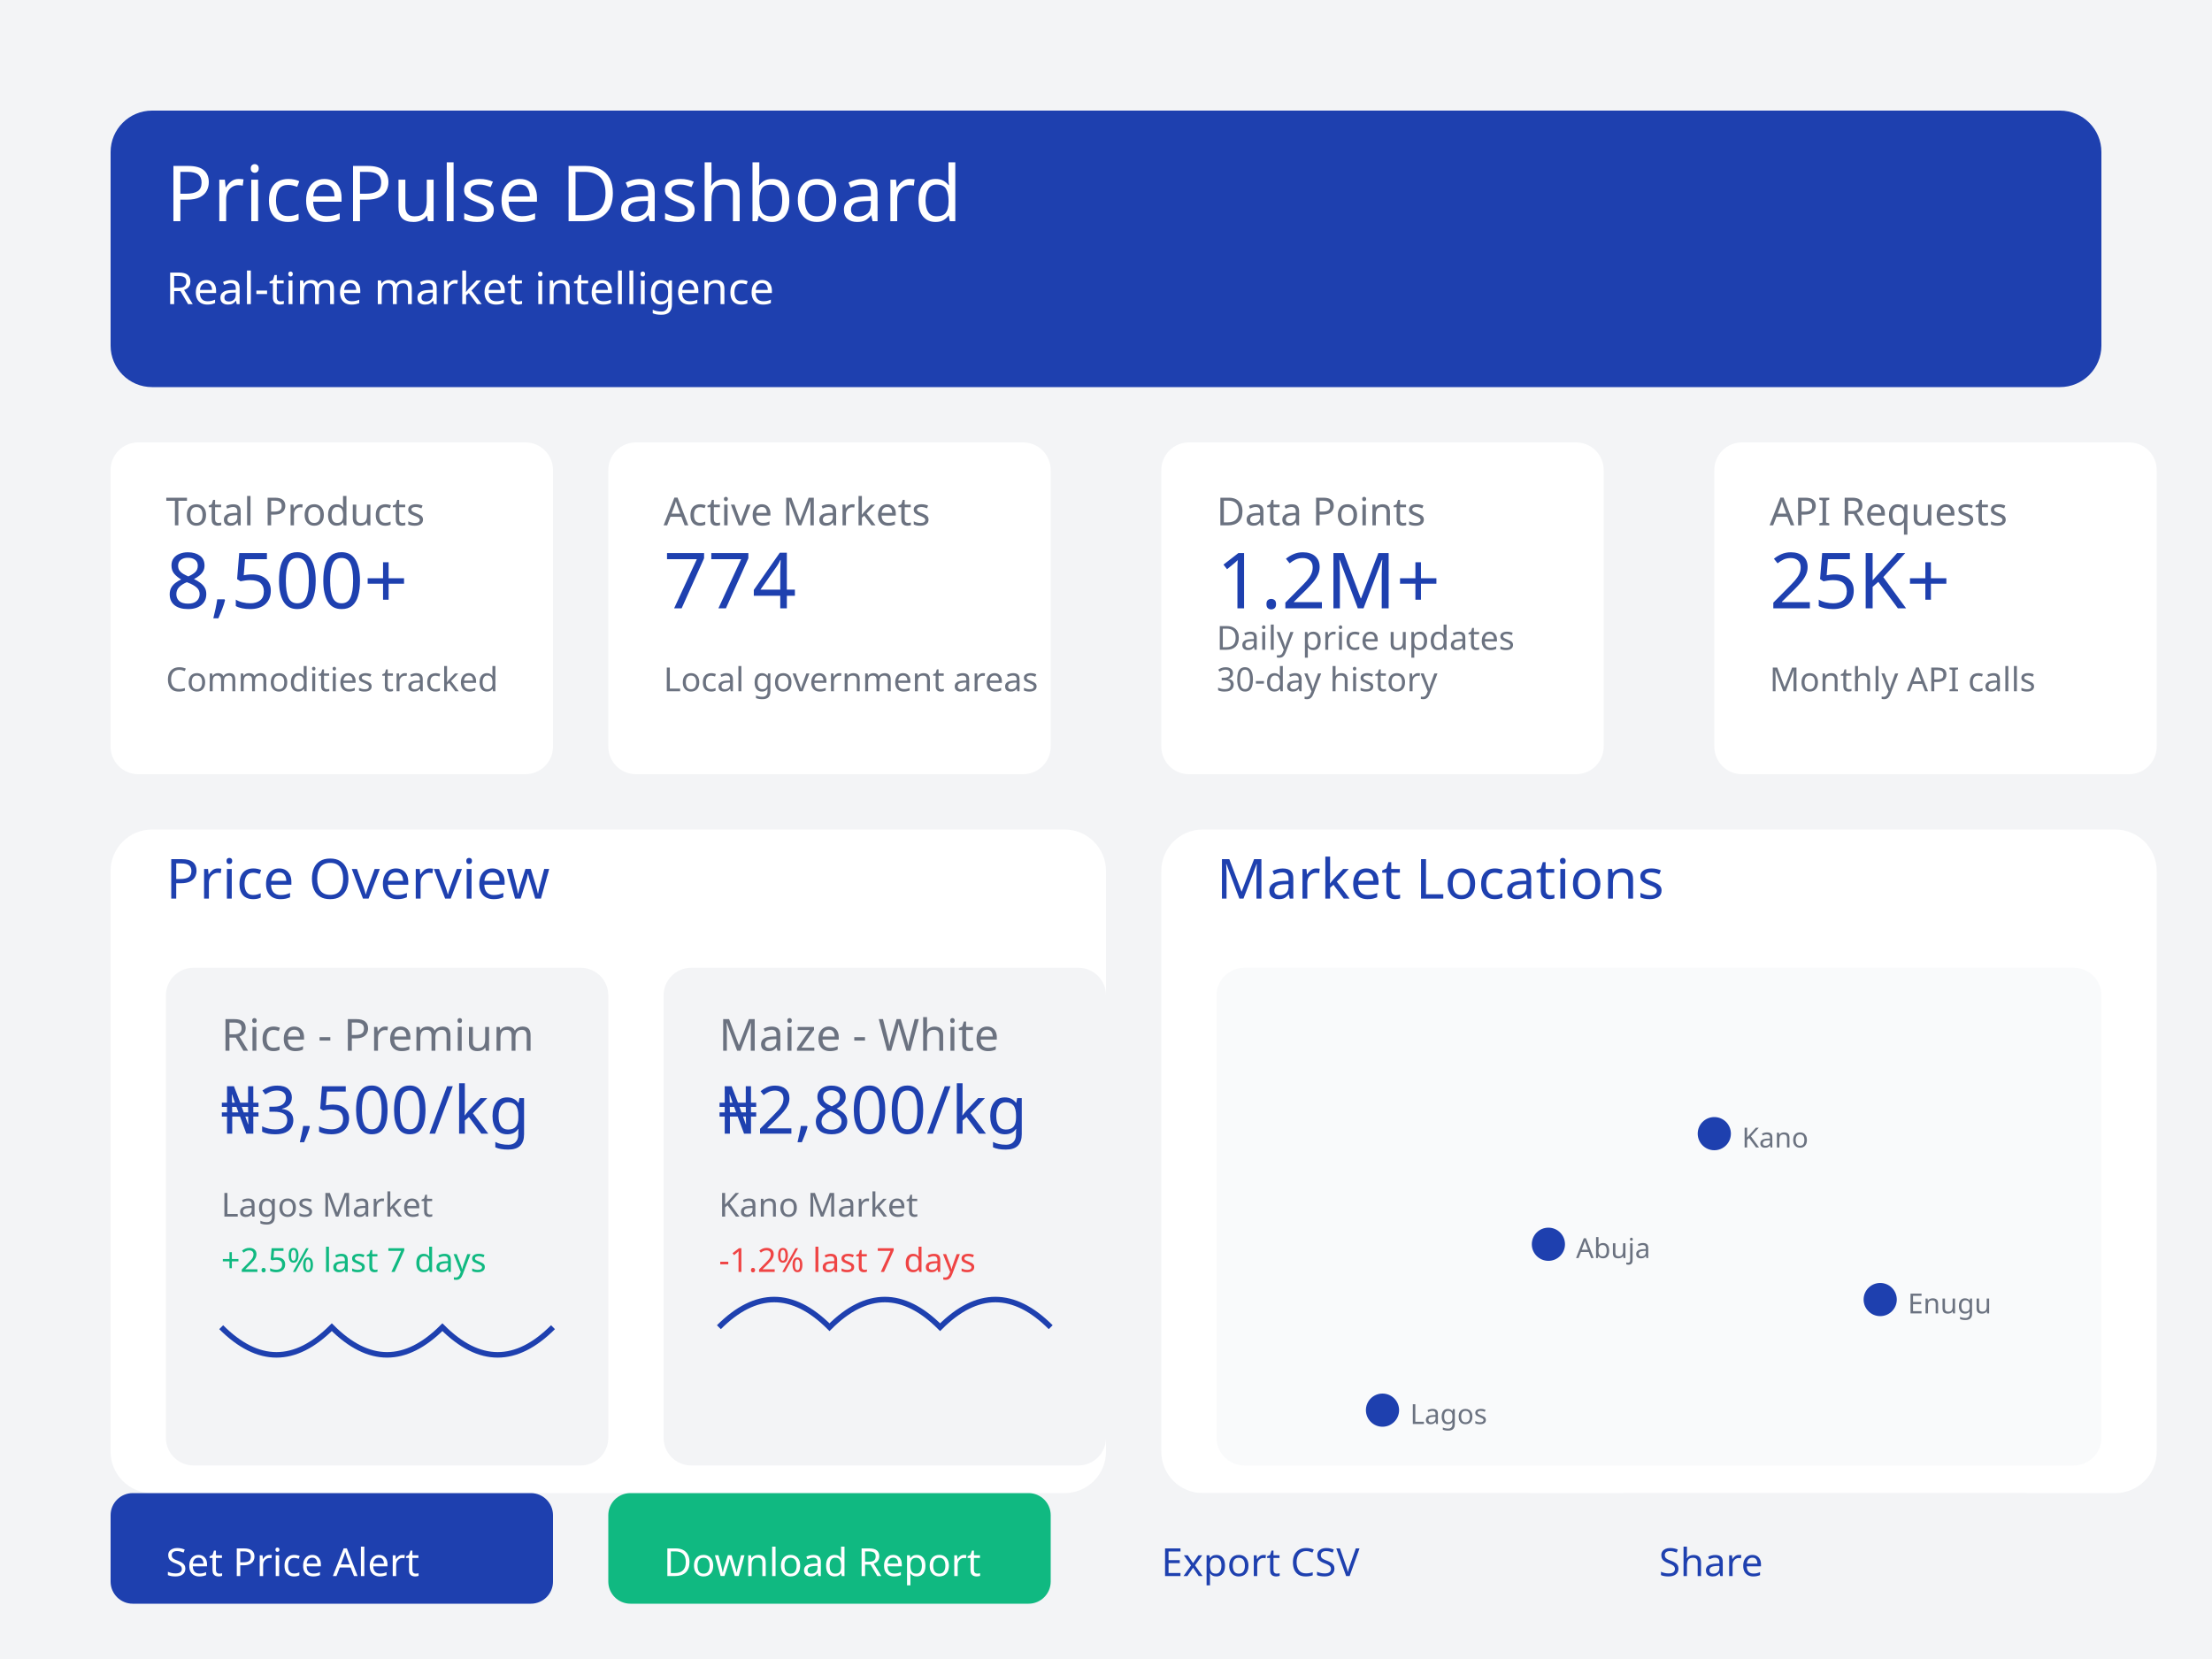
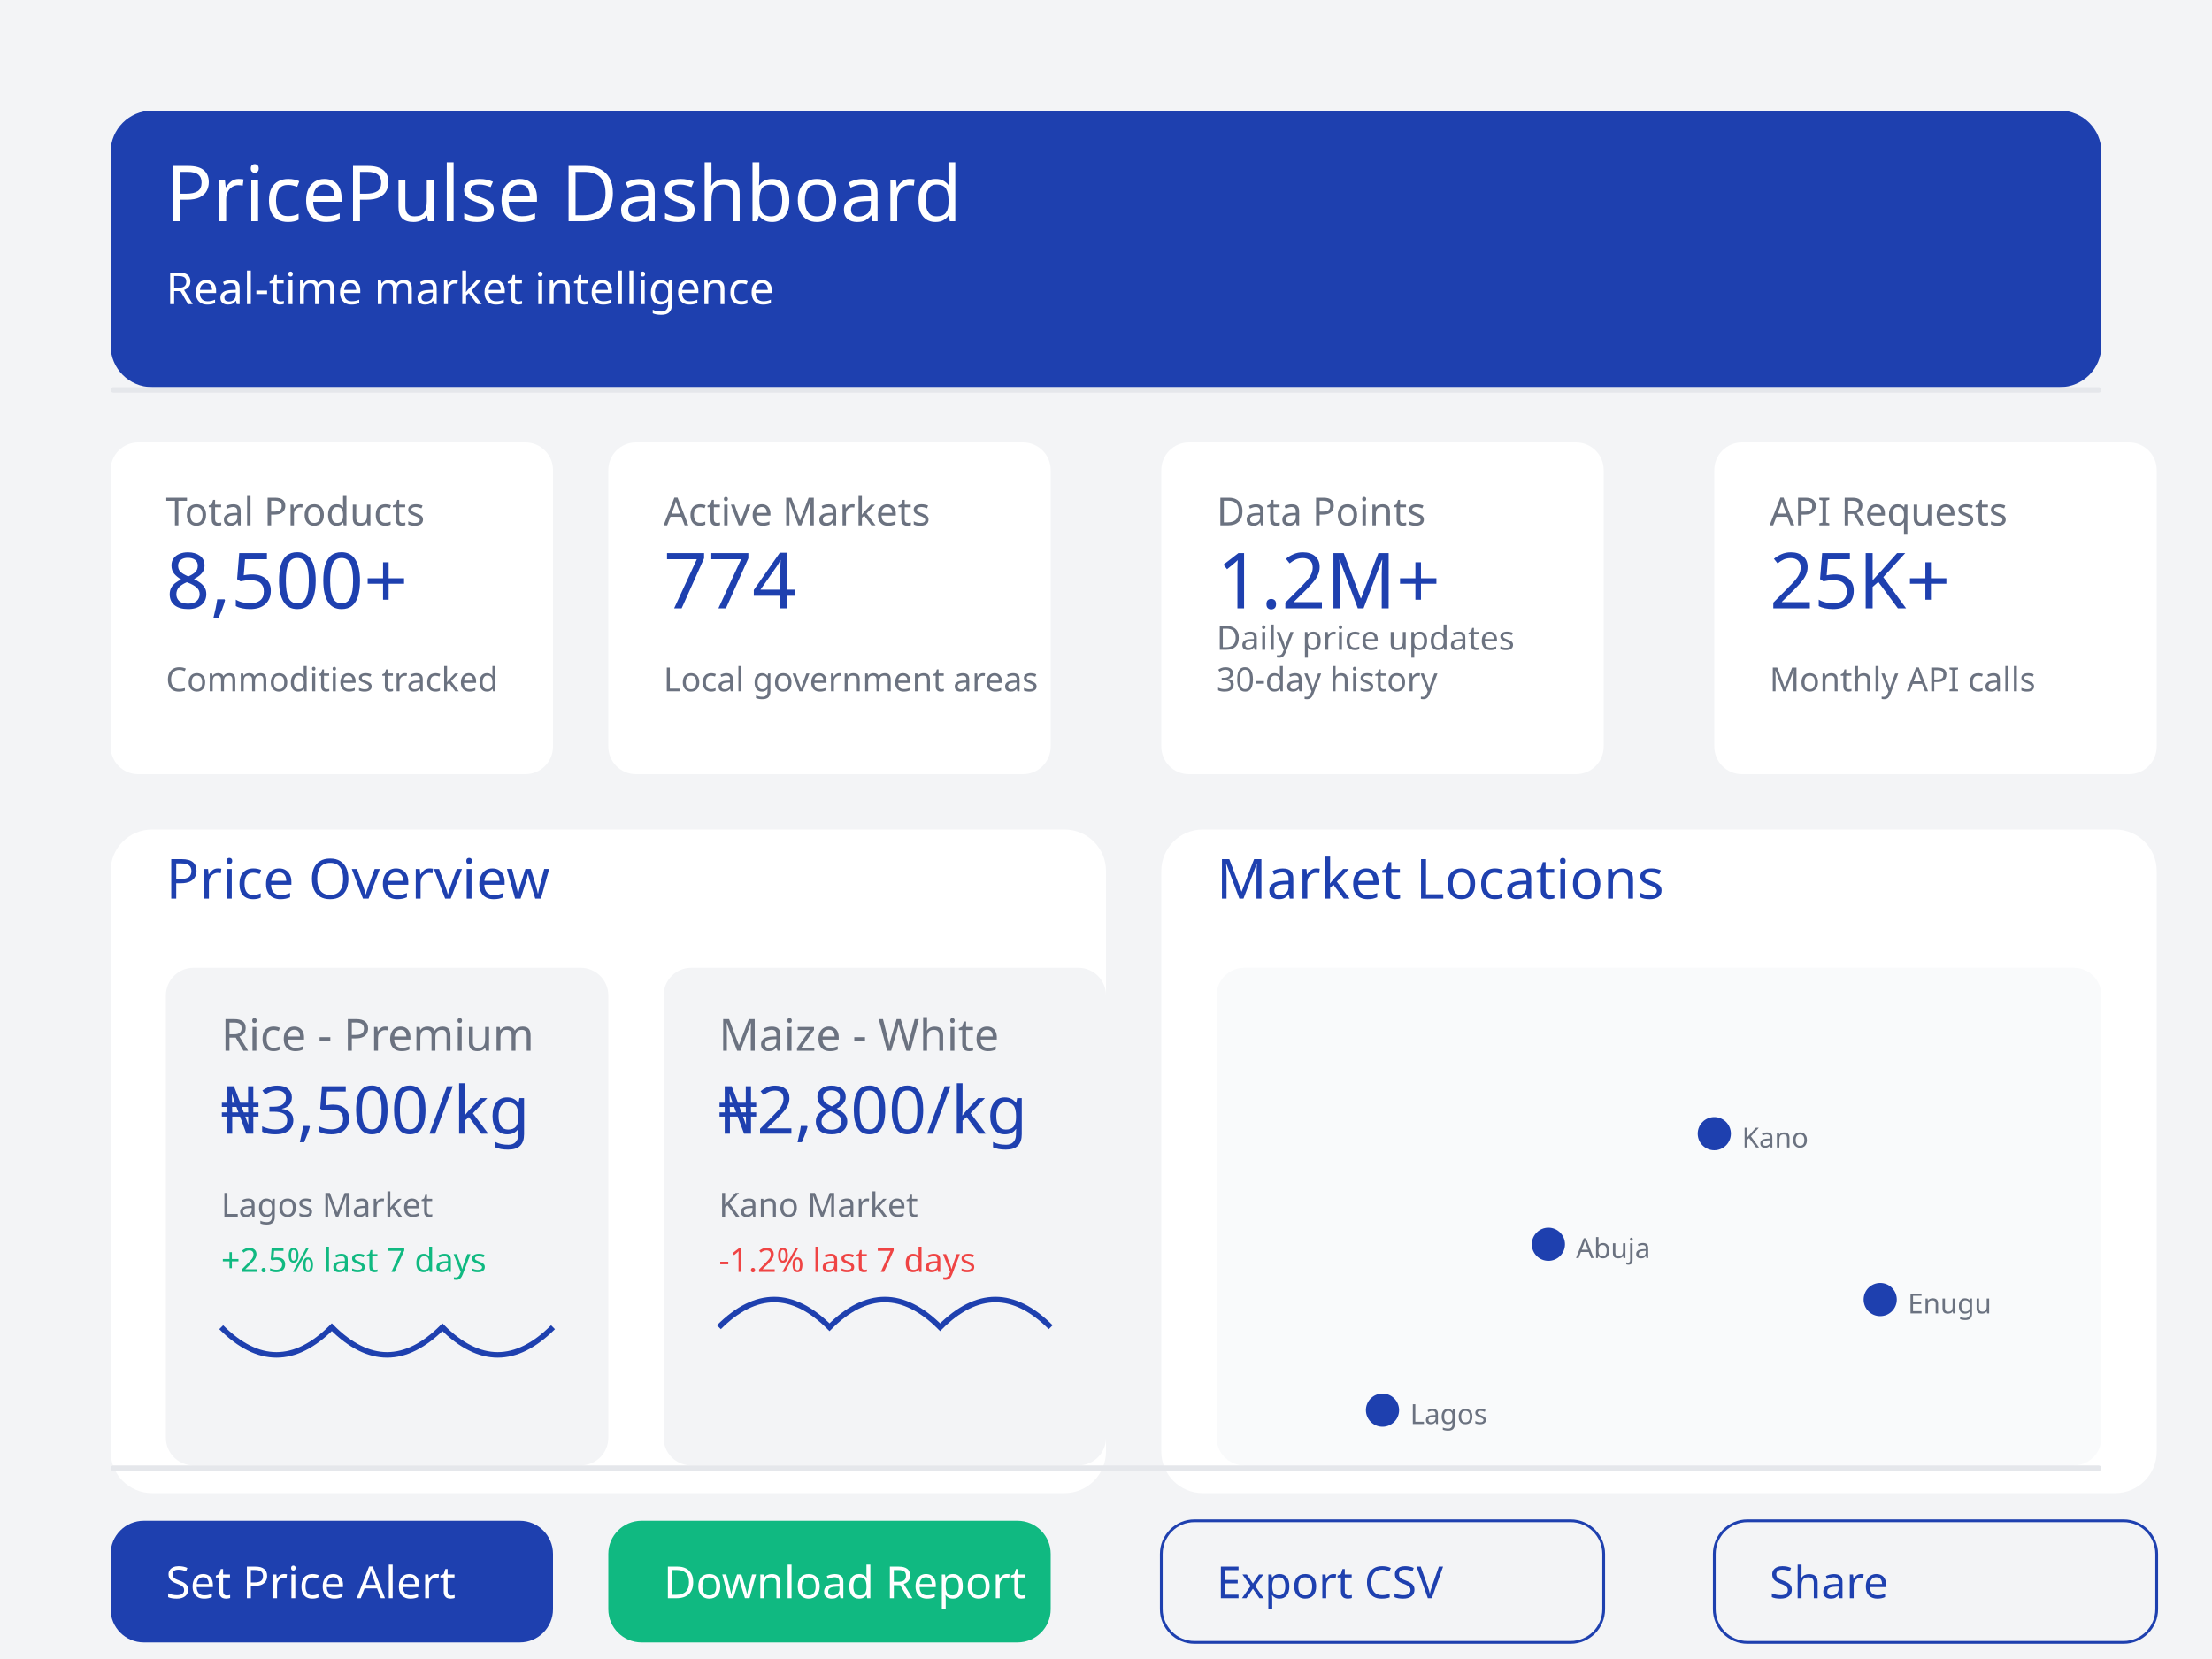
<svg xmlns="http://www.w3.org/2000/svg" width="800" height="600" viewBox="0 0 800 600">
  <rect width="800" height="600" fill="#f3f4f6" />
  <rect x="40" y="40" width="720" height="100" rx="15" fill="#1e40af" />
  <text x="60" y="80" font-family="Poppins" font-size="28" fill="white">PricePulse Dashboard</text>
  <text x="60" y="110" font-family="Poppins" font-size="16" fill="white">Real-time market intelligence</text>
+   <rect x="40" y="140" width="720" height="2" fill="#e5e7eb" rx="1" />
  <g transform="translate(40, 160)">
    <rect width="160" height="120" rx="10" fill="white" />
    <text x="20" y="30" font-family="Poppins" font-size="14" fill="#6b7280">Total Products</text>
    <text x="20" y="60" font-family="Poppins" font-size="28" fill="#1e40af">8,500+</text>
    <text x="20" y="90" font-family="Poppins" font-size="12" fill="#6b7280">Commodities tracked</text>
  </g>
  <g transform="translate(220, 160)">
    <rect width="160" height="120" rx="10" fill="white" />
    <text x="20" y="30" font-family="Poppins" font-size="14" fill="#6b7280">Active Markets</text>
    <text x="20" y="60" font-family="Poppins" font-size="28" fill="#1e40af">774</text>
    <text x="20" y="90" font-family="Poppins" font-size="12" fill="#6b7280">Local government areas</text>
  </g>
  <g transform="translate(420, 160)">
    <rect width="160" height="120" rx="10" fill="white" />
    <text x="20" y="30" font-family="Poppins" font-size="14" fill="#6b7280">Data Points</text>
    <text x="20" y="60" font-family="Poppins" font-size="28" fill="#1e40af">1.2M+</text>
    <text x="20" y="75" font-family="Poppins" font-size="12" fill="#6b7280">Daily price updates</text>
    <text x="20" y="90" font-family="Poppins" font-size="12" fill="#6b7280">30-day history</text>
  </g>
  <g transform="translate(620, 160)">
    <rect width="160" height="120" rx="10" fill="white" />
    <text x="20" y="30" font-family="Poppins" font-size="14" fill="#6b7280">API Requests</text>
    <text x="20" y="60" font-family="Poppins" font-size="28" fill="#1e40af">25K+</text>
    <text x="20" y="90" font-family="Poppins" font-size="12" fill="#6b7280">Monthly API calls</text>
  </g>
  <rect x="40" y="300" width="360" height="240" rx="15" fill="white" />
  <text x="60" y="325" font-family="Poppins" font-size="20" fill="#1e40af">Price Overview</text>
  <g transform="translate(60, 350)">
    <rect width="160" height="180" rx="10" fill="#f3f4f6" />
    <text x="20" y="30" font-family="Poppins" font-size="16" fill="#6b7280">Rice - Premium</text>
    <text x="20" y="60" font-family="Poppins" font-size="24" fill="#1e40af">₦3,500/kg</text>
    <text x="20" y="90" font-family="Poppins" font-size="12" fill="#6b7280">Lagos Market</text>
    <text x="20" y="110" font-family="Poppins" font-size="12" fill="#10b981">+2.5% last 7 days</text>
    <path d="M20 130 Q40 150, 60 130 Q80 150, 100 130 Q120 150, 140 130" stroke="#1e40af" stroke-width="2" fill="none" />
  </g>
  <g transform="translate(240, 350)">
    <rect width="160" height="180" rx="10" fill="#f3f4f6" />
    <text x="20" y="30" font-family="Poppins" font-size="16" fill="#6b7280">Maize - White</text>
    <text x="20" y="60" font-family="Poppins" font-size="24" fill="#1e40af">₦2,800/kg</text>
    <text x="20" y="90" font-family="Poppins" font-size="12" fill="#6b7280">Kano Market</text>
    <text x="20" y="110" font-family="Poppins" font-size="12" fill="#ef4444">-1.2% last 7 days</text>
    <path d="M20 130 Q40 110, 60 130 Q80 110, 100 130 Q120 110, 140 130" stroke="#1e40af" stroke-width="2" fill="none" />
  </g>
  <rect x="420" y="300" width="360" height="240" rx="15" fill="white" />
  <text x="440" y="325" font-family="Poppins" font-size="20" fill="#1e40af">Market Locations</text>
  <rect x="440" y="350" width="320" height="180" rx="10" fill="rgba(229, 231, 235, 0.2)" />
  <g transform="translate(440, 350)">
    <circle cx="60" cy="160" r="6" fill="#1e40af" />
    <text x="70" y="165" font-family="Poppins" font-size="10" fill="#6b7280">Lagos</text>
    <circle cx="180" cy="60" r="6" fill="#1e40af" />
    <text x="190" y="65" font-family="Poppins" font-size="10" fill="#6b7280">Kano</text>
    <circle cx="120" cy="100" r="6" fill="#1e40af" />
    <text x="130" y="105" font-family="Poppins" font-size="10" fill="#6b7280">Abuja</text>
    <circle cx="240" cy="120" r="6" fill="#1e40af" />
    <text x="250" y="125" font-family="Poppins" font-size="10" fill="#6b7280">Enugu</text>
  </g>
-   <g transform="translate(40, 540)">
-     <rect width="160" height="40" rx="8" fill="#1e40af" />
-     <text x="20" y="30" font-family="Poppins" font-size="14" fill="white">Set Price Alert</text>
+   <rect x="40" y="530" width="720" height="2" fill="#e5e7eb" rx="1" />
+   <g transform="translate(40, 550)">
+     <rect width="160" height="44" rx="12" fill="#1e40af" />
+     <text x="20" y="28" font-family="Poppins" font-size="16" fill="white">Set Price Alert</text>
  </g>
-   <g transform="translate(220, 540)">
-     <rect width="160" height="40" rx="8" fill="#10b981" />
-     <text x="20" y="30" font-family="Poppins" font-size="14" fill="white">Download Report</text>
+   <g transform="translate(220, 550)">
+     <rect width="160" height="44" rx="12" fill="#10b981" />
+     <text x="20" y="28" font-family="Poppins" font-size="16" fill="white">Download Report</text>
  </g>
-   <g transform="translate(400, 540)">
-     <rect width="160" height="40" rx="8" fill="#f3f4f6" />
-     <text x="20" y="30" font-family="Poppins" font-size="14" fill="#1e40af">Export CSV</text>
+   <g transform="translate(420, 550)">
+     <rect width="160" height="44" rx="12" fill="#f3f4f6" stroke="#1e40af" stroke-width="1" />
+     <text x="20" y="28" font-family="Poppins" font-size="16" fill="#1e40af">Export CSV</text>
  </g>
-   <g transform="translate(580, 540)">
-     <rect width="160" height="40" rx="8" fill="#f3f4f6" />
-     <text x="20" y="30" font-family="Poppins" font-size="14" fill="#1e40af">Share</text>
+   <g transform="translate(620, 550)">
+     <rect width="160" height="44" rx="12" fill="#f3f4f6" stroke="#1e40af" stroke-width="1" />
+     <text x="20" y="28" font-family="Poppins" font-size="16" fill="#1e40af">Share</text>
  </g>
</svg>
